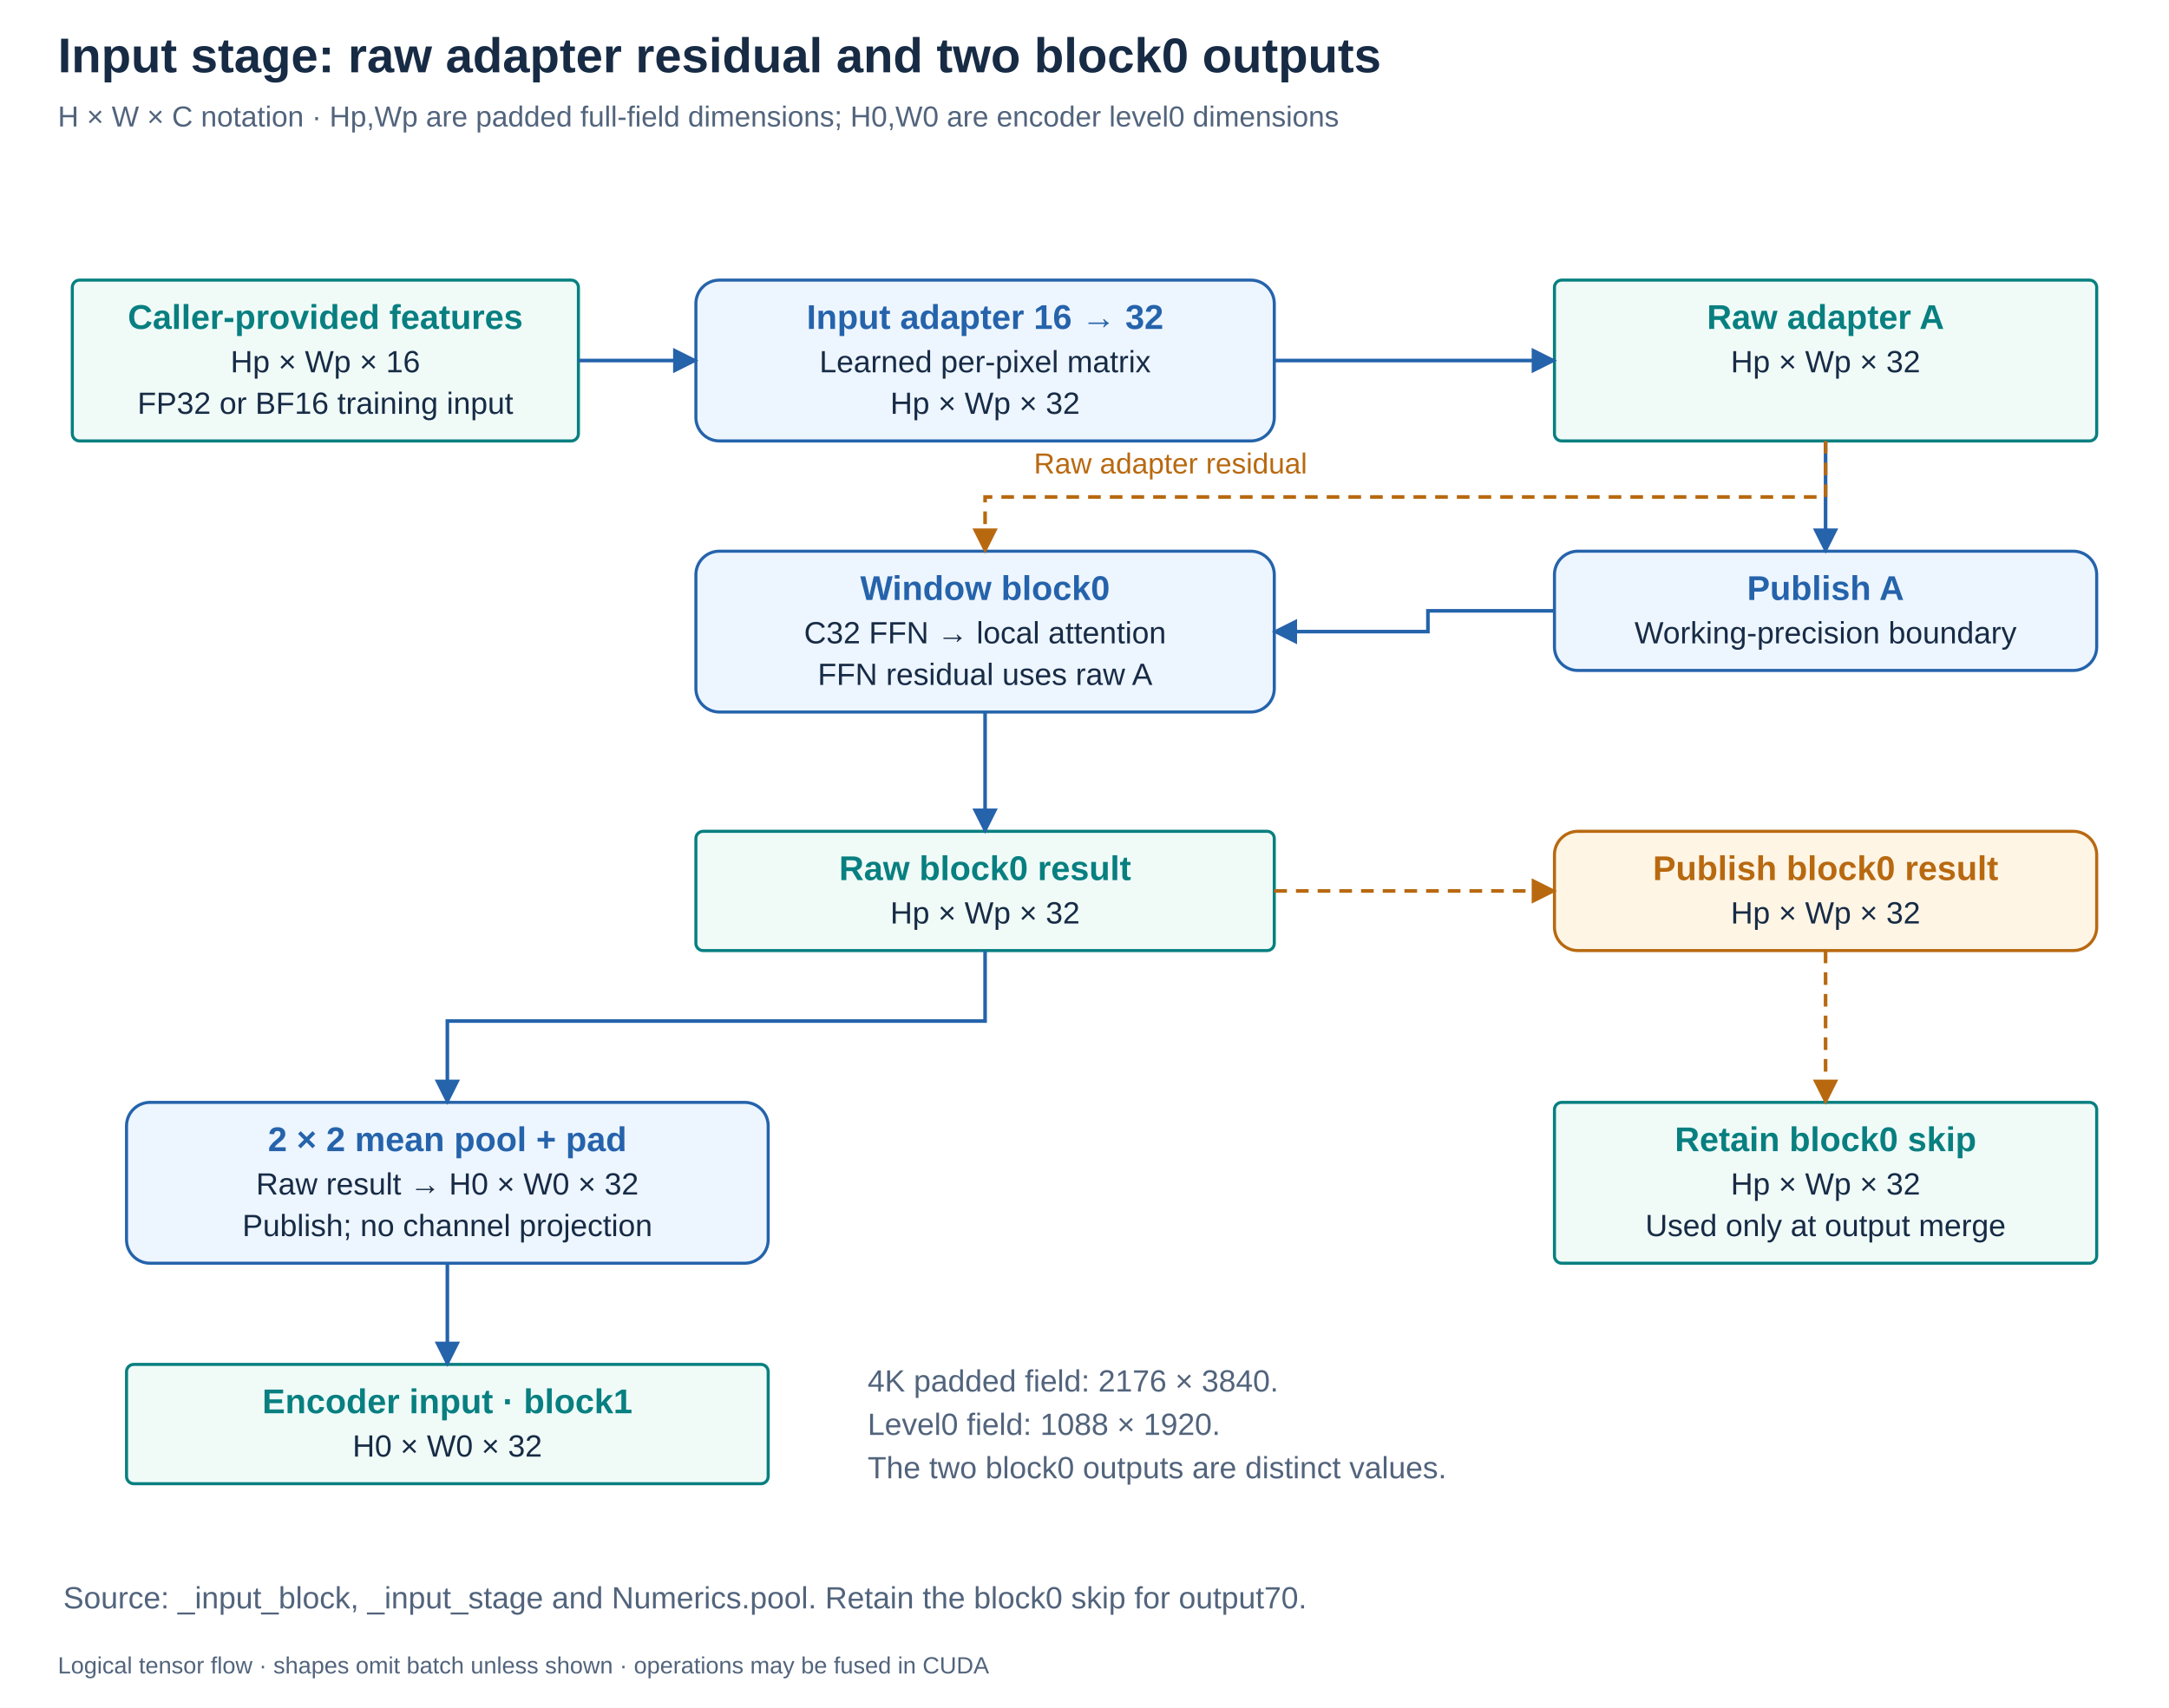
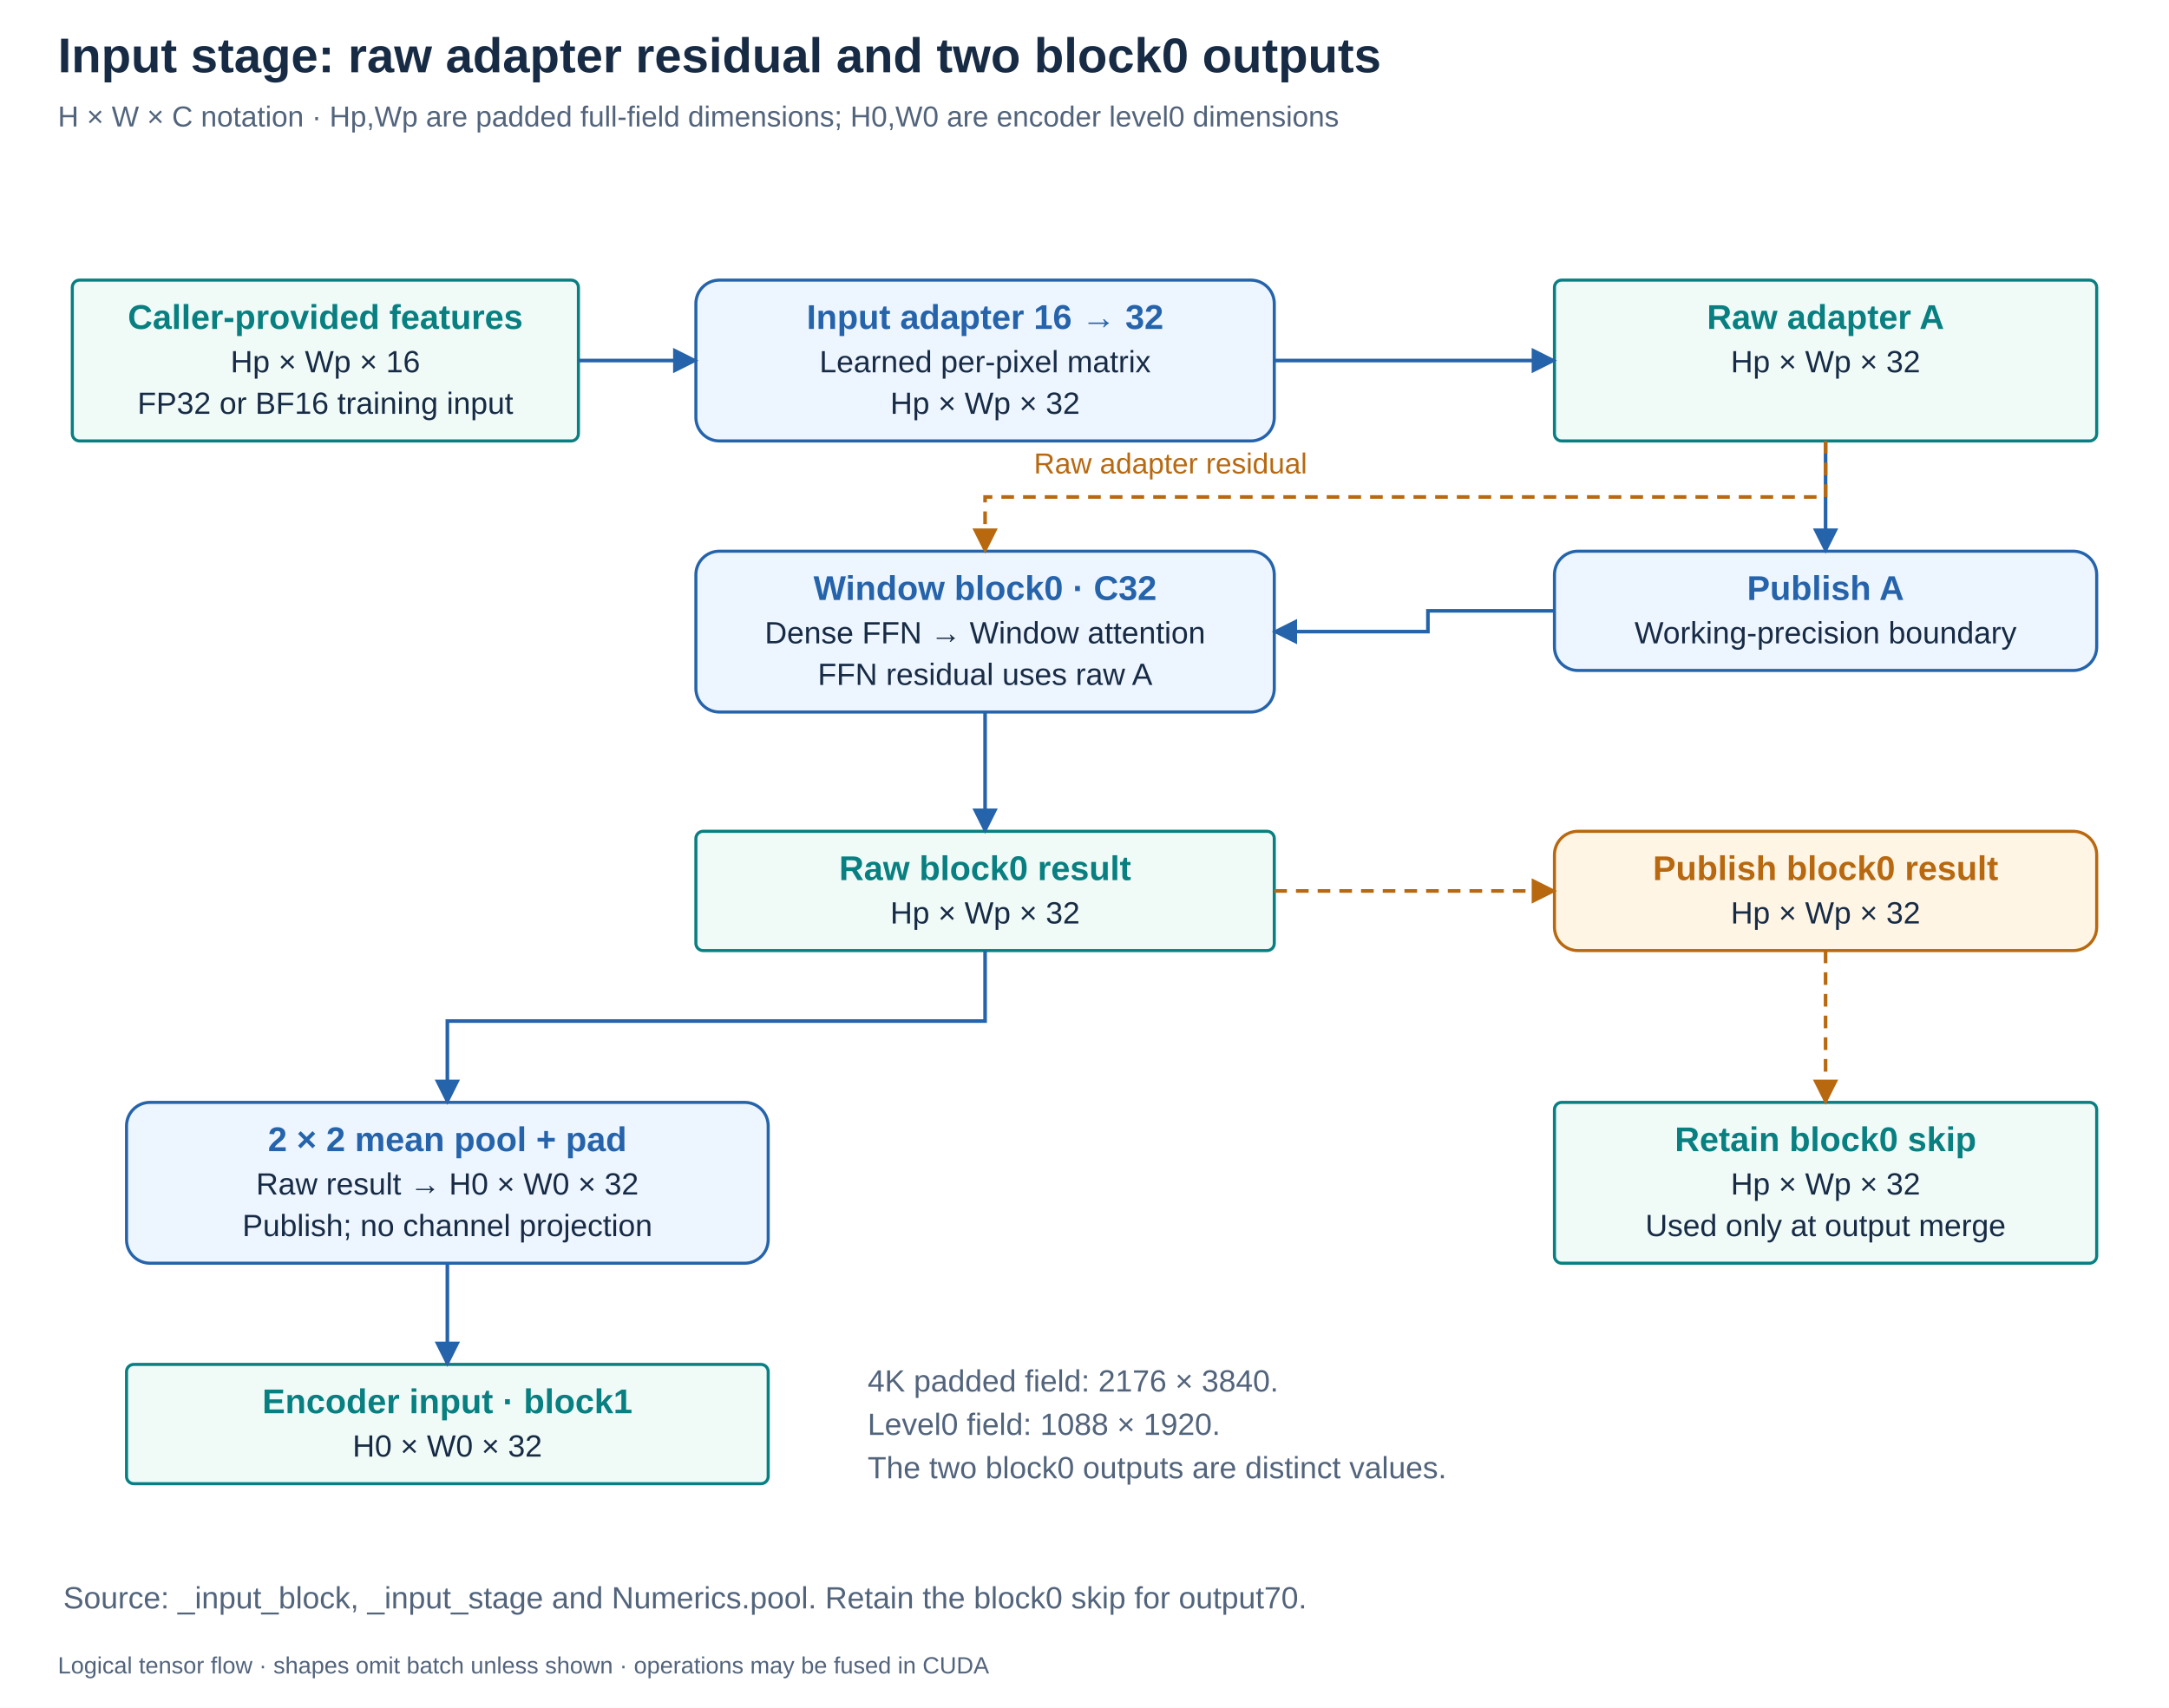
<svg xmlns="http://www.w3.org/2000/svg" width="1200" height="945" viewBox="0 0 1200 945" role="img" aria-labelledby="title desc">
  <defs>
    <marker id="arrow-flow" viewBox="0 0 10 10" refX="9" refY="5" markerWidth="7" markerHeight="7" orient="auto-start-reverse">
      <path d="M0 0 L10 5 L0 10 Z" fill="#2563ab" />
    </marker>
    <marker id="arrow-tensor" viewBox="0 0 10 10" refX="9" refY="5" markerWidth="7" markerHeight="7" orient="auto-start-reverse">
      <path d="M0 0 L10 5 L0 10 Z" fill="#087f80" />
    </marker>
    <marker id="arrow-skip" viewBox="0 0 10 10" refX="9" refY="5" markerWidth="7" markerHeight="7" orient="auto-start-reverse">
      <path d="M0 0 L10 5 L0 10 Z" fill="#b86910" />
    </marker>
    <marker id="arrow-attention" viewBox="0 0 10 10" refX="9" refY="5" markerWidth="7" markerHeight="7" orient="auto-start-reverse">
      <path d="M0 0 L10 5 L0 10 Z" fill="#7750aa" />
    </marker>
    <marker id="arrow-muted" viewBox="0 0 10 10" refX="9" refY="5" markerWidth="7" markerHeight="7" orient="auto-start-reverse">
      <path d="M0 0 L10 5 L0 10 Z" fill="#52647c" />
    </marker>
  </defs>
  <rect width="100%" height="100%" fill="white" />
  <text x="32" y="40" fill="#172b45" font-family="Segoe UI,Arial,sans-serif" font-size="27" font-weight="600" text-anchor="start">Input stage: raw adapter residual and two block0 outputs</text>
  <text x="32" y="70" fill="#52647c" font-family="Segoe UI,Arial,sans-serif" font-size="16" font-weight="400" text-anchor="start">H × W × C notation · Hp,Wp are padded full-field dimensions; H0,W0 are encoder level0 dimensions</text>
  <rect x="40" y="155" width="280" height="89" rx="4" fill="#f0fbf8" stroke="#087f80" stroke-width="1.7" />
  <text x="180.0" y="182" fill="#087f80" font-family="Segoe UI,Arial,sans-serif" font-size="19" font-weight="600" text-anchor="middle">Caller-provided features</text>
  <text x="180.0" y="206" fill="#172b45" font-family="Segoe UI,Arial,sans-serif" font-size="17" font-weight="400" text-anchor="middle">Hp × Wp × 16</text>
  <text x="180.0" y="229" fill="#172b45" font-family="Segoe UI,Arial,sans-serif" font-size="17" font-weight="400" text-anchor="middle">FP32 or BF16 training input</text>
  <rect x="385" y="155" width="320" height="89" rx="13" fill="#edf5ff" stroke="#2563ab" stroke-width="1.7" />
  <text x="545.0" y="182" fill="#2563ab" font-family="Segoe UI,Arial,sans-serif" font-size="19" font-weight="600" text-anchor="middle">Input adapter 16 → 32</text>
  <text x="545.0" y="206" fill="#172b45" font-family="Segoe UI,Arial,sans-serif" font-size="17" font-weight="400" text-anchor="middle">Learned per-pixel matrix</text>
  <text x="545.0" y="229" fill="#172b45" font-family="Segoe UI,Arial,sans-serif" font-size="17" font-weight="400" text-anchor="middle">Hp × Wp × 32</text>
  <rect x="860" y="155" width="300" height="89" rx="4" fill="#f0fbf8" stroke="#087f80" stroke-width="1.7" />
  <text x="1010.0" y="182" fill="#087f80" font-family="Segoe UI,Arial,sans-serif" font-size="19" font-weight="600" text-anchor="middle">Raw adapter A</text>
  <text x="1010.0" y="206" fill="#172b45" font-family="Segoe UI,Arial,sans-serif" font-size="17" font-weight="400" text-anchor="middle">Hp × Wp × 32</text>
  <path d="M 320,199.5 L 385,199.5" fill="none" stroke="#2563ab" stroke-width="2" marker-end="url(#arrow-flow)" />
  <path d="M 705,199.5 L 860,199.5" fill="none" stroke="#2563ab" stroke-width="2" marker-end="url(#arrow-flow)" />
  <rect x="860" y="305" width="300" height="66" rx="13" fill="#edf5ff" stroke="#2563ab" stroke-width="1.7" />
  <text x="1010.0" y="332" fill="#2563ab" font-family="Segoe UI,Arial,sans-serif" font-size="19" font-weight="600" text-anchor="middle">Publish A</text>
  <text x="1010.0" y="356" fill="#172b45" font-family="Segoe UI,Arial,sans-serif" font-size="17" font-weight="400" text-anchor="middle">Working-precision boundary</text>
  <rect x="385" y="305" width="320" height="89" rx="13" fill="#edf5ff" stroke="#2563ab" stroke-width="1.7" />
-   <text x="545.0" y="332" fill="#2563ab" font-family="Segoe UI,Arial,sans-serif" font-size="19" font-weight="600" text-anchor="middle">Window block0</text>
-   <text x="545.0" y="356" fill="#172b45" font-family="Segoe UI,Arial,sans-serif" font-size="17" font-weight="400" text-anchor="middle">C32 FFN → local attention</text>
+   <text x="545.0" y="332" fill="#2563ab" font-family="Segoe UI,Arial,sans-serif" font-size="19" font-weight="600" text-anchor="middle">Window block0 · C32</text>
+   <text x="545.0" y="356" fill="#172b45" font-family="Segoe UI,Arial,sans-serif" font-size="17" font-weight="400" text-anchor="middle">Dense FFN → Window attention</text>
  <text x="545.0" y="379" fill="#172b45" font-family="Segoe UI,Arial,sans-serif" font-size="17" font-weight="400" text-anchor="middle">FFN residual uses raw A</text>
  <path d="M 1010.0,244 L 1010.0,305" fill="none" stroke="#2563ab" stroke-width="2" marker-end="url(#arrow-flow)" />
  <path d="M 860,338.0 L 790,338 L 790,349.5 L 705,349.5" fill="none" stroke="#2563ab" stroke-width="2" marker-end="url(#arrow-flow)" />
  <path d="M 1010.0,244 L 1010,275 L 545,275 L 545.0,305" fill="none" stroke="#b86910" stroke-width="2" stroke-dasharray="7 5" marker-end="url(#arrow-skip)" />
  <text x="572" y="262" fill="#b86910" font-family="Segoe UI,Arial,sans-serif" font-size="16" font-weight="400" text-anchor="start">Raw adapter residual</text>
  <rect x="385" y="460" width="320" height="66" rx="4" fill="#f0fbf8" stroke="#087f80" stroke-width="1.7" />
  <text x="545.0" y="487" fill="#087f80" font-family="Segoe UI,Arial,sans-serif" font-size="19" font-weight="600" text-anchor="middle">Raw block0 result</text>
  <text x="545.0" y="511" fill="#172b45" font-family="Segoe UI,Arial,sans-serif" font-size="17" font-weight="400" text-anchor="middle">Hp × Wp × 32</text>
  <path d="M 545.0,394 L 545.0,460" fill="none" stroke="#2563ab" stroke-width="2" marker-end="url(#arrow-flow)" />
  <rect x="860" y="460" width="300" height="66" rx="13" fill="#fff5e5" stroke="#b86910" stroke-width="1.7" />
  <text x="1010.0" y="487" fill="#b86910" font-family="Segoe UI,Arial,sans-serif" font-size="19" font-weight="600" text-anchor="middle">Publish block0 result</text>
  <text x="1010.0" y="511" fill="#172b45" font-family="Segoe UI,Arial,sans-serif" font-size="17" font-weight="400" text-anchor="middle">Hp × Wp × 32</text>
  <path d="M 705,493.0 L 860,493.0" fill="none" stroke="#b86910" stroke-width="2" stroke-dasharray="7 5" marker-end="url(#arrow-skip)" />
  <rect x="860" y="610" width="300" height="89" rx="4" fill="#f0fbf8" stroke="#087f80" stroke-width="1.7" />
  <text x="1010.0" y="637" fill="#087f80" font-family="Segoe UI,Arial,sans-serif" font-size="19" font-weight="600" text-anchor="middle">Retain block0 skip</text>
  <text x="1010.0" y="661" fill="#172b45" font-family="Segoe UI,Arial,sans-serif" font-size="17" font-weight="400" text-anchor="middle">Hp × Wp × 32</text>
  <text x="1010.0" y="684" fill="#172b45" font-family="Segoe UI,Arial,sans-serif" font-size="17" font-weight="400" text-anchor="middle">Used only at output merge</text>
  <path d="M 1010.0,526 L 1010.0,610" fill="none" stroke="#b86910" stroke-width="2" stroke-dasharray="7 5" marker-end="url(#arrow-skip)" />
  <rect x="70" y="610" width="355" height="89" rx="13" fill="#edf5ff" stroke="#2563ab" stroke-width="1.7" />
  <text x="247.5" y="637" fill="#2563ab" font-family="Segoe UI,Arial,sans-serif" font-size="19" font-weight="600" text-anchor="middle">2 × 2 mean pool + pad</text>
  <text x="247.5" y="661" fill="#172b45" font-family="Segoe UI,Arial,sans-serif" font-size="17" font-weight="400" text-anchor="middle">Raw result → H0 × W0 × 32</text>
  <text x="247.5" y="684" fill="#172b45" font-family="Segoe UI,Arial,sans-serif" font-size="17" font-weight="400" text-anchor="middle">Publish; no channel projection</text>
  <path d="M 545.0,526 L 545,565 L 247.5,565 L 247.5,610" fill="none" stroke="#2563ab" stroke-width="2" marker-end="url(#arrow-flow)" />
  <rect x="70" y="755" width="355" height="66" rx="4" fill="#f0fbf8" stroke="#087f80" stroke-width="1.7" />
  <text x="247.5" y="782" fill="#087f80" font-family="Segoe UI,Arial,sans-serif" font-size="19" font-weight="600" text-anchor="middle">Encoder input · block1</text>
  <text x="247.5" y="806" fill="#172b45" font-family="Segoe UI,Arial,sans-serif" font-size="17" font-weight="400" text-anchor="middle">H0 × W0 × 32</text>
  <path d="M 247.5,699 L 247.5,755" fill="none" stroke="#2563ab" stroke-width="2" marker-end="url(#arrow-flow)" />
  <text x="480" y="770" fill="#52647c" font-family="Segoe UI,Arial,sans-serif" font-size="17" font-weight="400" text-anchor="start">4K padded field: 2176 × 3840.</text>
  <text x="480" y="794" fill="#52647c" font-family="Segoe UI,Arial,sans-serif" font-size="17" font-weight="400" text-anchor="start">Level0 field: 1088 × 1920.</text>
  <text x="480" y="818" fill="#52647c" font-family="Segoe UI,Arial,sans-serif" font-size="17" font-weight="400" text-anchor="start">The two block0 outputs are distinct values.</text>
  <text x="35" y="890" fill="#52647c" font-family="Segoe UI,Arial,sans-serif" font-size="17" font-weight="400" text-anchor="start">Source: _input_block, _input_stage and Numerics.pool. Retain the block0 skip for output70.</text>
  <text x="32" y="926" fill="#52647c" font-family="Segoe UI,Arial,sans-serif" font-size="13" font-weight="400" text-anchor="start">Logical tensor flow · shapes omit batch unless shown · operations may be fused in CUDA</text>
</svg>
